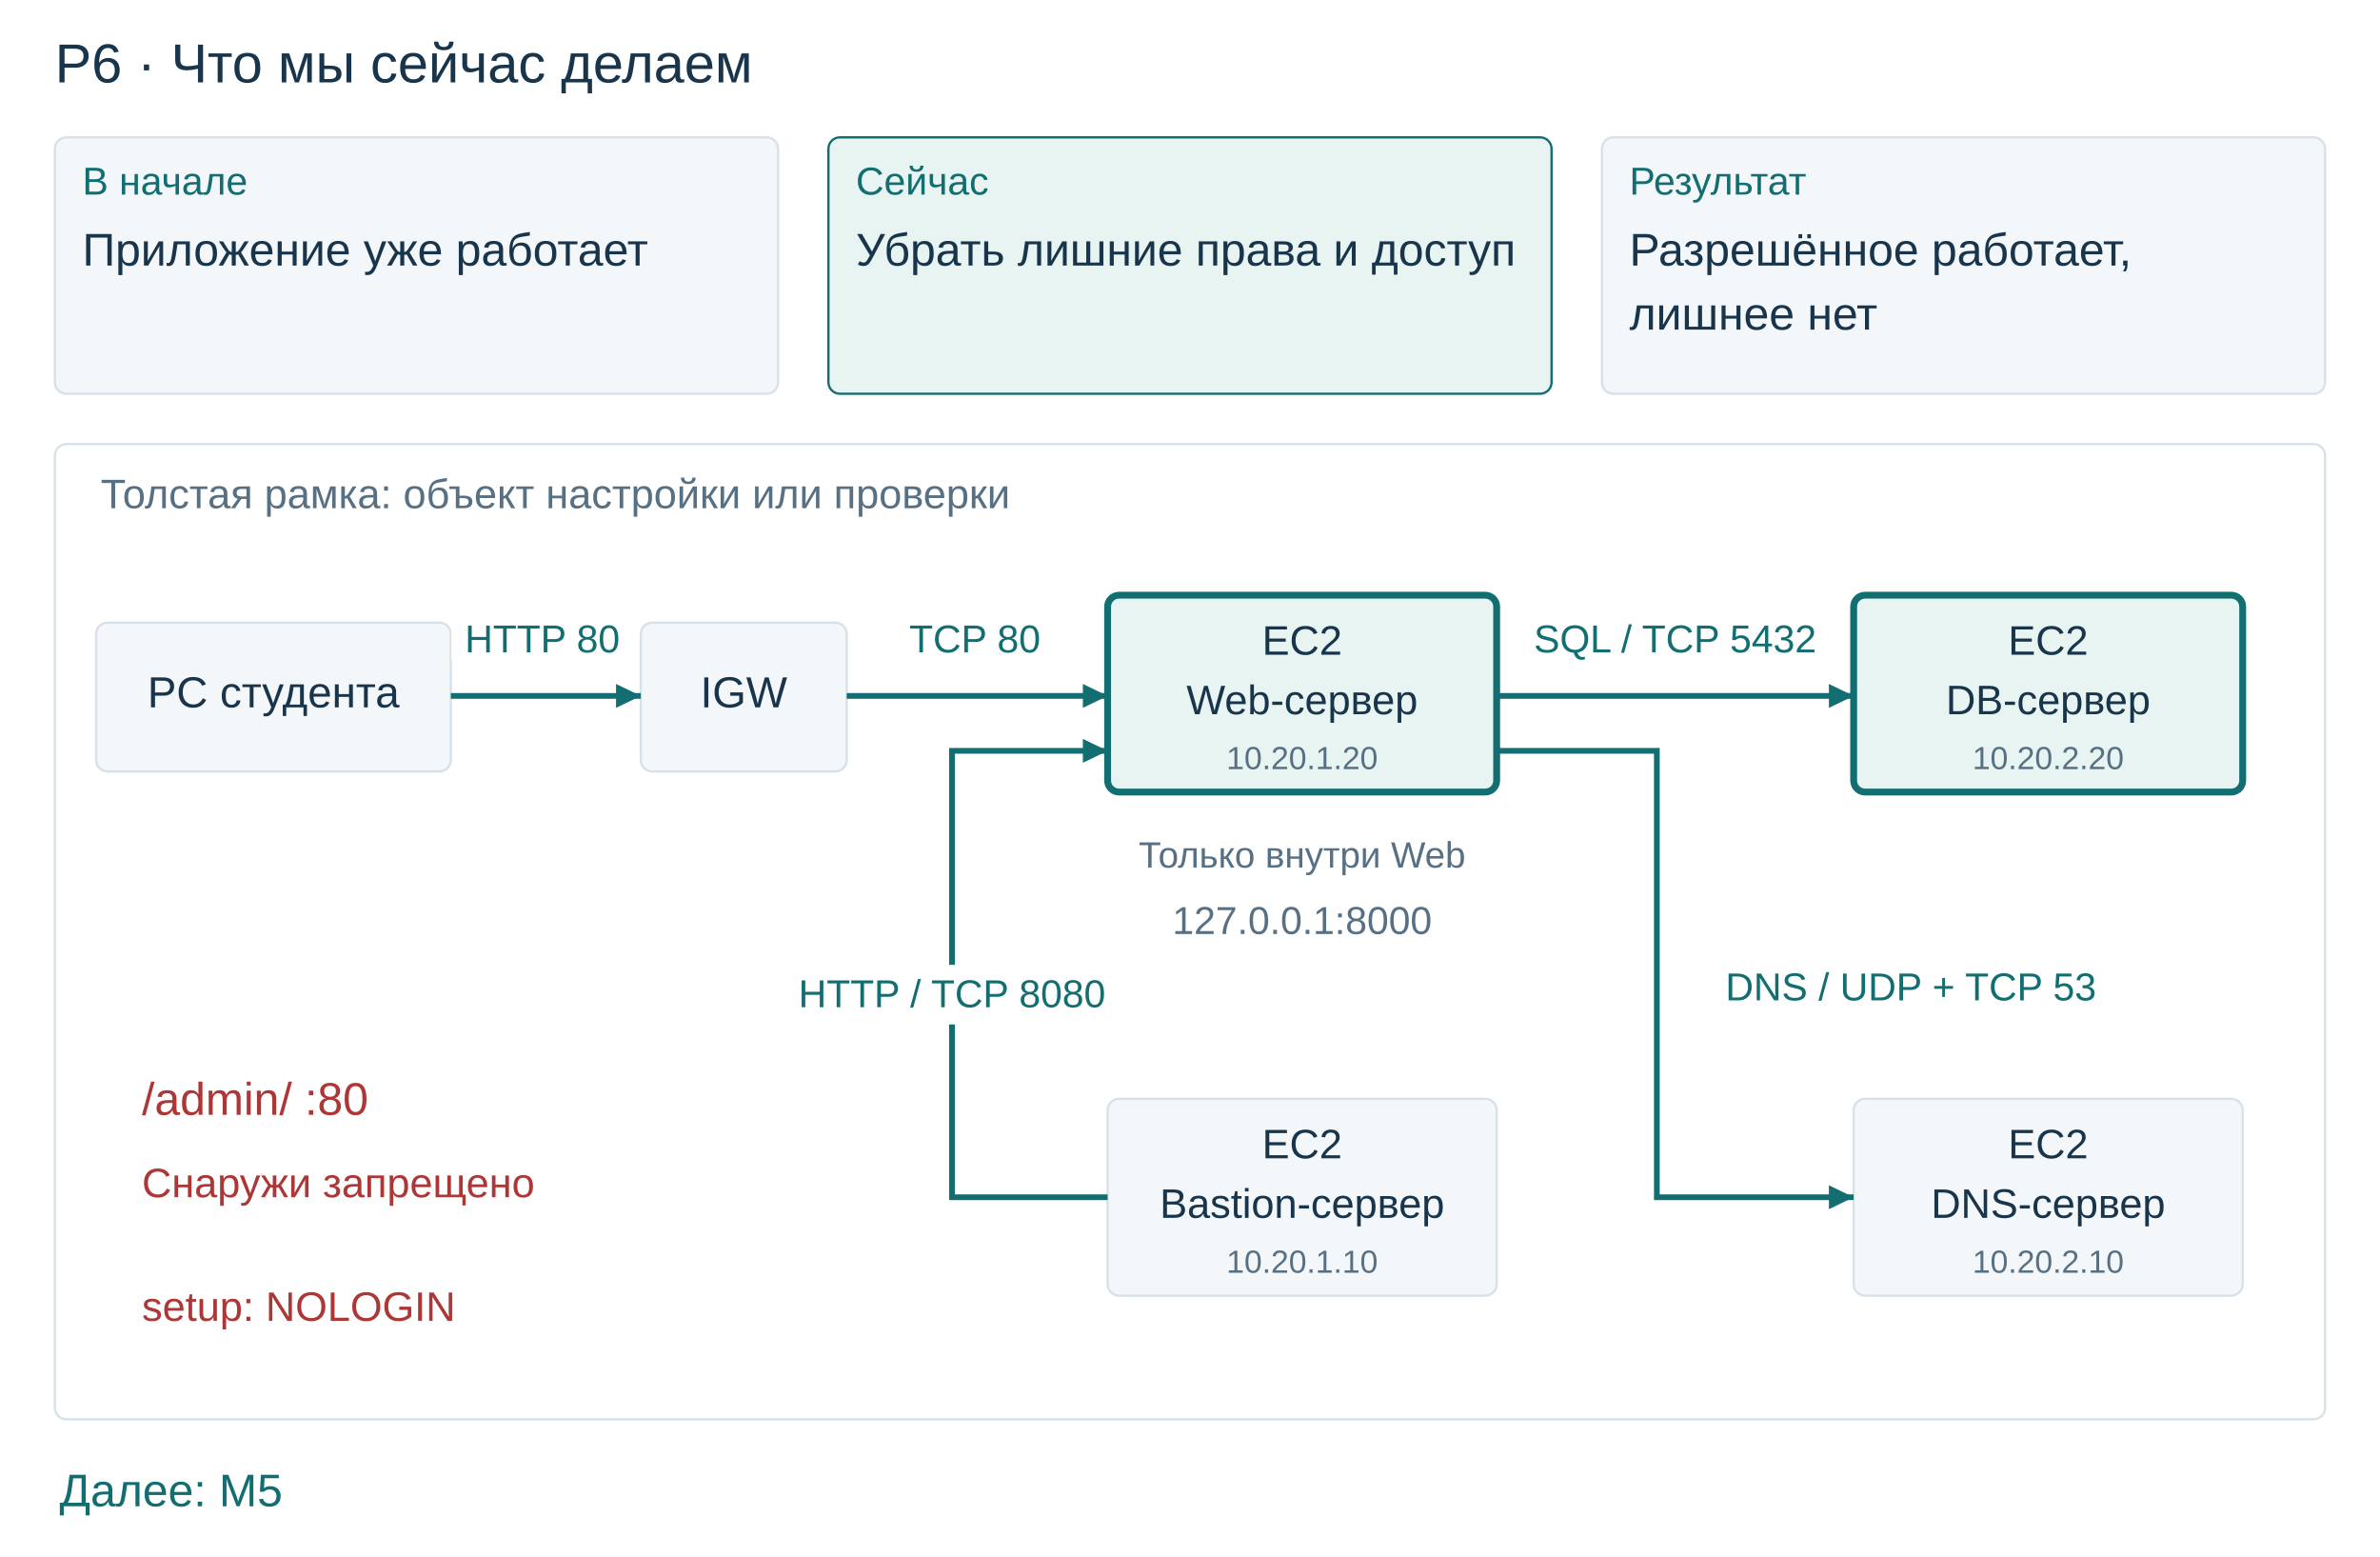
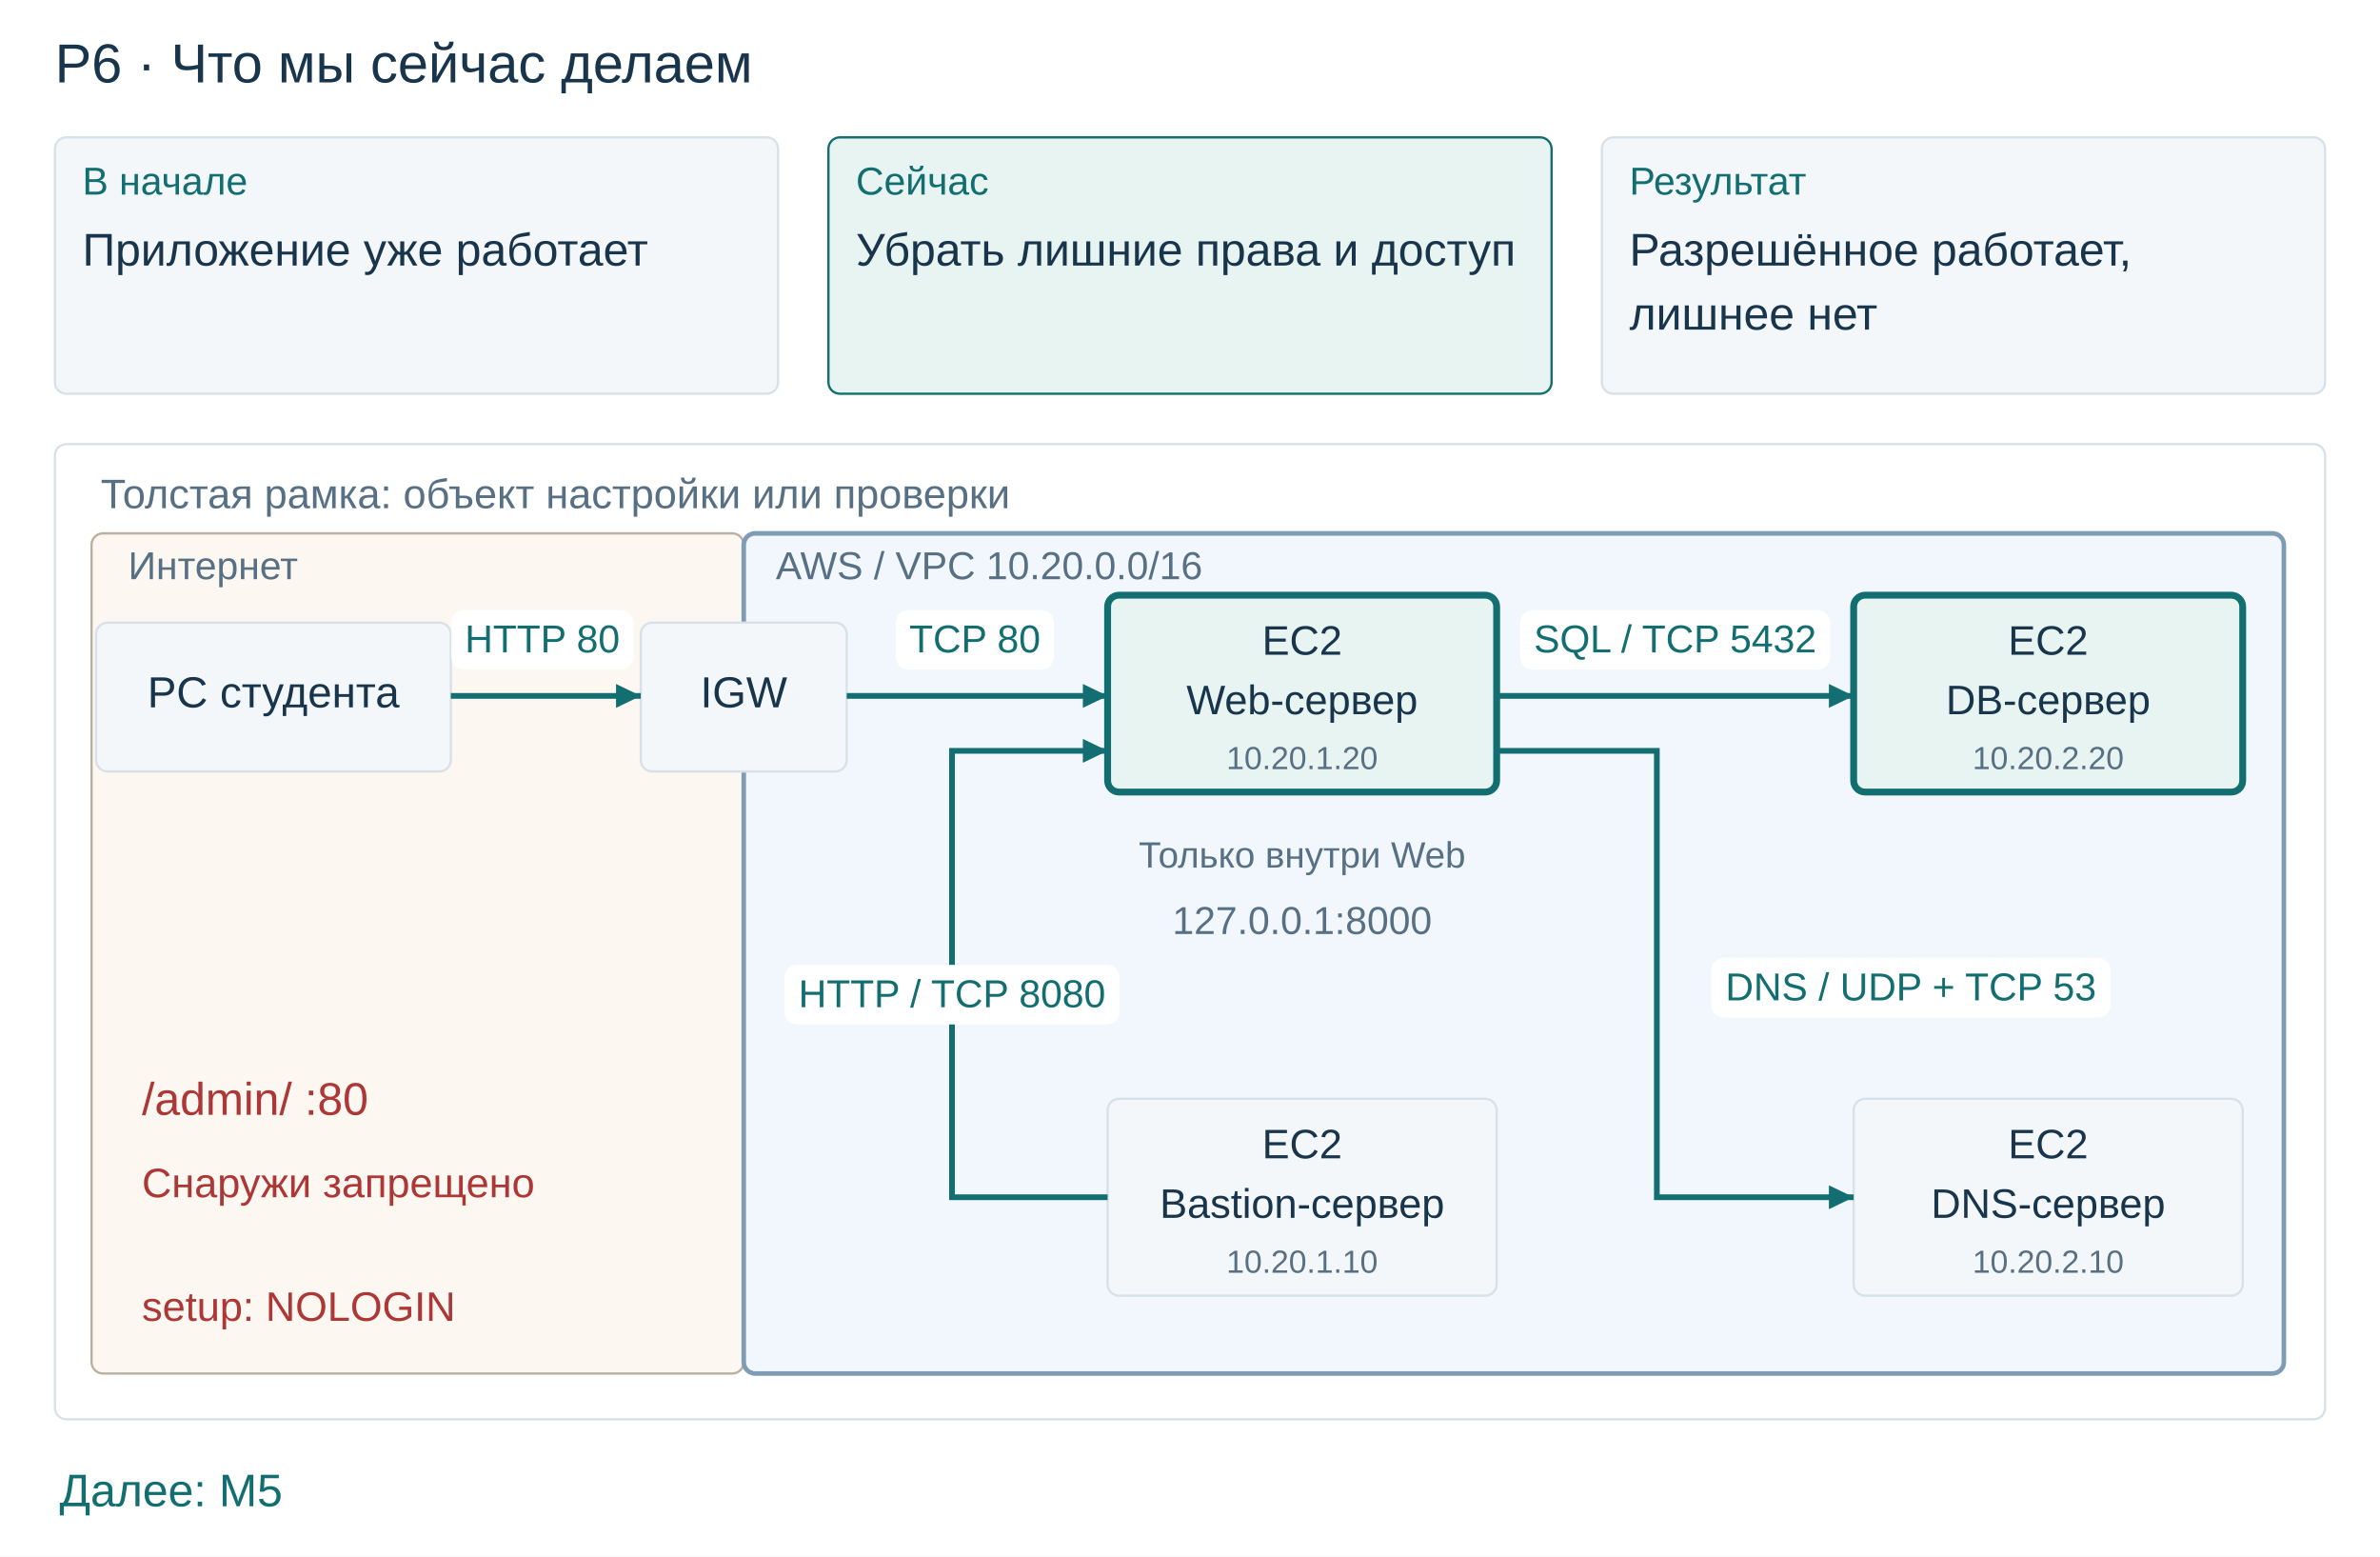
<svg xmlns="http://www.w3.org/2000/svg" width="1040" height="680" viewBox="0 0 1040 680" role="img">
  <rect width="1040" height="680" fill="white" />
  <text x="24" y="36" font-size="24" font-family="Arial,MS Gothic,sans-serif" fill="#18354c">P6 · Что мы сейчас делаем</text>
  <rect x="24" y="60" width="316" height="112" rx="5" fill="#f4f7fa" stroke="#d8e1e8" stroke-width="1" />
  <text x="36" y="85" font-size="17" font-family="Arial,MS Gothic,sans-serif" fill="#126e70">В начале</text>
  <text x="36" y="116" font-size="20" font-family="Arial,MS Gothic,sans-serif" fill="#18354c">Приложение уже работает</text>
  <rect x="362" y="60" width="316" height="112" rx="5" fill="#e7f4f2" stroke="#126e70" stroke-width="1" />
  <text x="374" y="85" font-size="17" font-family="Arial,MS Gothic,sans-serif" fill="#126e70">Сейчас</text>
  <text x="374" y="116" font-size="20" font-family="Arial,MS Gothic,sans-serif" fill="#18354c">Убрать лишние права и доступ</text>
  <rect x="700" y="60" width="316" height="112" rx="5" fill="#f4f7fa" stroke="#d8e1e8" stroke-width="1" />
  <text x="712" y="85" font-size="17" font-family="Arial,MS Gothic,sans-serif" fill="#126e70">Результат</text>
  <text x="712" y="116" font-size="20" font-family="Arial,MS Gothic,sans-serif" fill="#18354c">Разрешённое работает,</text>
  <text x="712" y="144" font-size="20" font-family="Arial,MS Gothic,sans-serif" fill="#18354c">лишнее нет</text>
  <rect x="24" y="194" width="992" height="426" rx="5" fill="white" stroke="#d8e1e8" stroke-width="1" />
  <text x="44" y="222" font-size="18" font-family="Arial,MS Gothic,sans-serif" fill="#587083">Толстая рамка: объект настройки или проверки</text>
+   <rect x="40" y="233" width="285" height="367" rx="5" fill="#fcf8f1" stroke="#b8b0a0" stroke-width="1" />
+   <rect x="325" y="233" width="673" height="367" rx="5" fill="#f1f7fc" stroke="#7e9cb3" stroke-width="2" />
+   <text x="56" y="253" font-size="17" font-family="Arial,MS Gothic,sans-serif" fill="#587083">Интернет</text>
+   <text x="339" y="253" font-size="17" font-family="Arial,MS Gothic,sans-serif" fill="#587083">AWS / VPC 10.20.0.0/16</text>
  <rect x="42" y="272" width="155" height="65" rx="5" fill="#f4f7fa" stroke="#d8e1e8" stroke-width="1" />
  <text x="119.5" y="309" font-size="19" font-family="Arial,MS Gothic,sans-serif" fill="#18354c" text-anchor="middle">PC студента</text>
  <rect x="280" y="272" width="90" height="65" rx="5" fill="#f4f7fa" stroke="#d8e1e8" stroke-width="1" />
  <text x="325.0" y="309" font-size="19" font-family="Arial,MS Gothic,sans-serif" fill="#18354c" text-anchor="middle">IGW</text>
  <rect x="484" y="260" width="170" height="86" rx="5" fill="#e7f4f2" stroke="#126e70" stroke-width="3" />
  <text x="569.0" y="286" font-size="18" font-family="Arial,MS Gothic,sans-serif" fill="#18354c" text-anchor="middle">EC2</text>
  <text x="569.0" y="312" font-size="18" font-family="Arial,MS Gothic,sans-serif" fill="#18354c" text-anchor="middle">Web-сервер</text>
  <text x="569.0" y="336" font-size="14" font-family="Arial,MS Gothic,sans-serif" fill="#587083" text-anchor="middle">10.20.1.20</text>
  <rect x="810" y="260" width="170" height="86" rx="5" fill="#e7f4f2" stroke="#126e70" stroke-width="3" />
  <text x="895.0" y="286" font-size="18" font-family="Arial,MS Gothic,sans-serif" fill="#18354c" text-anchor="middle">EC2</text>
  <text x="895.0" y="312" font-size="18" font-family="Arial,MS Gothic,sans-serif" fill="#18354c" text-anchor="middle">DB-сервер</text>
  <text x="895.0" y="336" font-size="14" font-family="Arial,MS Gothic,sans-serif" fill="#587083" text-anchor="middle">10.20.2.20</text>
  <rect x="484" y="480" width="170" height="86" rx="5" fill="#f4f7fa" stroke="#d8e1e8" stroke-width="1" />
  <text x="569.0" y="506" font-size="18" font-family="Arial,MS Gothic,sans-serif" fill="#18354c" text-anchor="middle">EC2</text>
  <text x="569.0" y="532" font-size="18" font-family="Arial,MS Gothic,sans-serif" fill="#18354c" text-anchor="middle">Bastion-сервер</text>
  <text x="569.0" y="556" font-size="14" font-family="Arial,MS Gothic,sans-serif" fill="#587083" text-anchor="middle">10.20.1.10</text>
  <rect x="810" y="480" width="170" height="86" rx="5" fill="#f4f7fa" stroke="#d8e1e8" stroke-width="1" />
  <text x="895.0" y="506" font-size="18" font-family="Arial,MS Gothic,sans-serif" fill="#18354c" text-anchor="middle">EC2</text>
  <text x="895.0" y="532" font-size="18" font-family="Arial,MS Gothic,sans-serif" fill="#18354c" text-anchor="middle">DNS-сервер</text>
  <text x="895.0" y="556" font-size="14" font-family="Arial,MS Gothic,sans-serif" fill="#587083" text-anchor="middle">10.20.2.10</text>
  <polyline points="197,304 280,304" fill="none" stroke="#126e70" stroke-width="2.5" />
  <polygon points="280.00,304.00 269.19,309.22 269.19,298.78" fill="#126e70" />
  <rect x="197.754" y="267" width="78.492" height="25" rx="5" fill="white" stroke="white" stroke-width="1" />
  <text x="237" y="285" font-size="17" font-family="Arial,MS Gothic,sans-serif" fill="#126e70" text-anchor="middle">HTTP 80</text>
  <polyline points="370,304 484,304" fill="none" stroke="#126e70" stroke-width="2.5" />
  <polygon points="484.00,304.00 473.19,309.22 473.19,298.78" fill="#126e70" />
  <rect x="392.004" y="267" width="67.992" height="25" rx="5" fill="white" stroke="white" stroke-width="1" />
  <text x="426" y="285" font-size="17" font-family="Arial,MS Gothic,sans-serif" fill="#126e70" text-anchor="middle">TCP 80</text>
  <polyline points="654,304 810,304" fill="none" stroke="#126e70" stroke-width="2.5" />
  <polygon points="810.00,304.00 799.19,309.22 799.19,298.78" fill="#126e70" />
  <rect x="664.762" y="267" width="134.477" height="25" rx="5" fill="white" stroke="white" stroke-width="1" />
  <text x="732" y="285" font-size="17" font-family="Arial,MS Gothic,sans-serif" fill="#126e70" text-anchor="middle">SQL / TCP 5432</text>
  <polyline points="484,523 416,523 416,328 484,328" fill="none" stroke="#126e70" stroke-width="2.5" />
  <polygon points="484.00,328.00 473.19,333.22 473.19,322.78" fill="#126e70" />
  <rect x="343.262" y="422" width="145.477" height="25" rx="5" fill="white" stroke="white" stroke-width="1" />
  <text x="416" y="440" font-size="17" font-family="Arial,MS Gothic,sans-serif" fill="#126e70" text-anchor="middle">HTTP / TCP 8080</text>
  <polyline points="654,328 724,328 724,523 810,523" fill="none" stroke="#126e70" stroke-width="2.5" />
  <polygon points="810.00,523.00 799.19,528.22 799.19,517.78" fill="#126e70" />
  <rect x="748.262" y="419" width="173.477" height="25" rx="5" fill="white" stroke="white" stroke-width="1" />
  <text x="835" y="437" font-size="17" font-family="Arial,MS Gothic,sans-serif" fill="#126e70" text-anchor="middle">DNS / UDP + TCP 53</text>
  <text x="569" y="379" font-size="16" font-family="Arial,MS Gothic,sans-serif" fill="#587083" text-anchor="middle">Только внутри Web</text>
  <text x="569" y="408" font-size="17" font-family="Arial,MS Gothic,sans-serif" fill="#587083" text-anchor="middle">127.0.0.1:8000</text>
  <text x="62" y="487" font-size="20" font-family="Arial,MS Gothic,sans-serif" fill="#ad3737">/admin/ :80</text>
  <text x="62" y="523" font-size="18" font-family="Arial,MS Gothic,sans-serif" fill="#ad3737">Снаружи запрещено</text>
  <text x="62" y="577" font-size="18" font-family="Arial,MS Gothic,sans-serif" fill="#ad3737">setup: NOLOGIN</text>
  <text x="26" y="658" font-size="20" font-family="Arial,MS Gothic,sans-serif" fill="#126e70">Далее: M5</text>
</svg>
